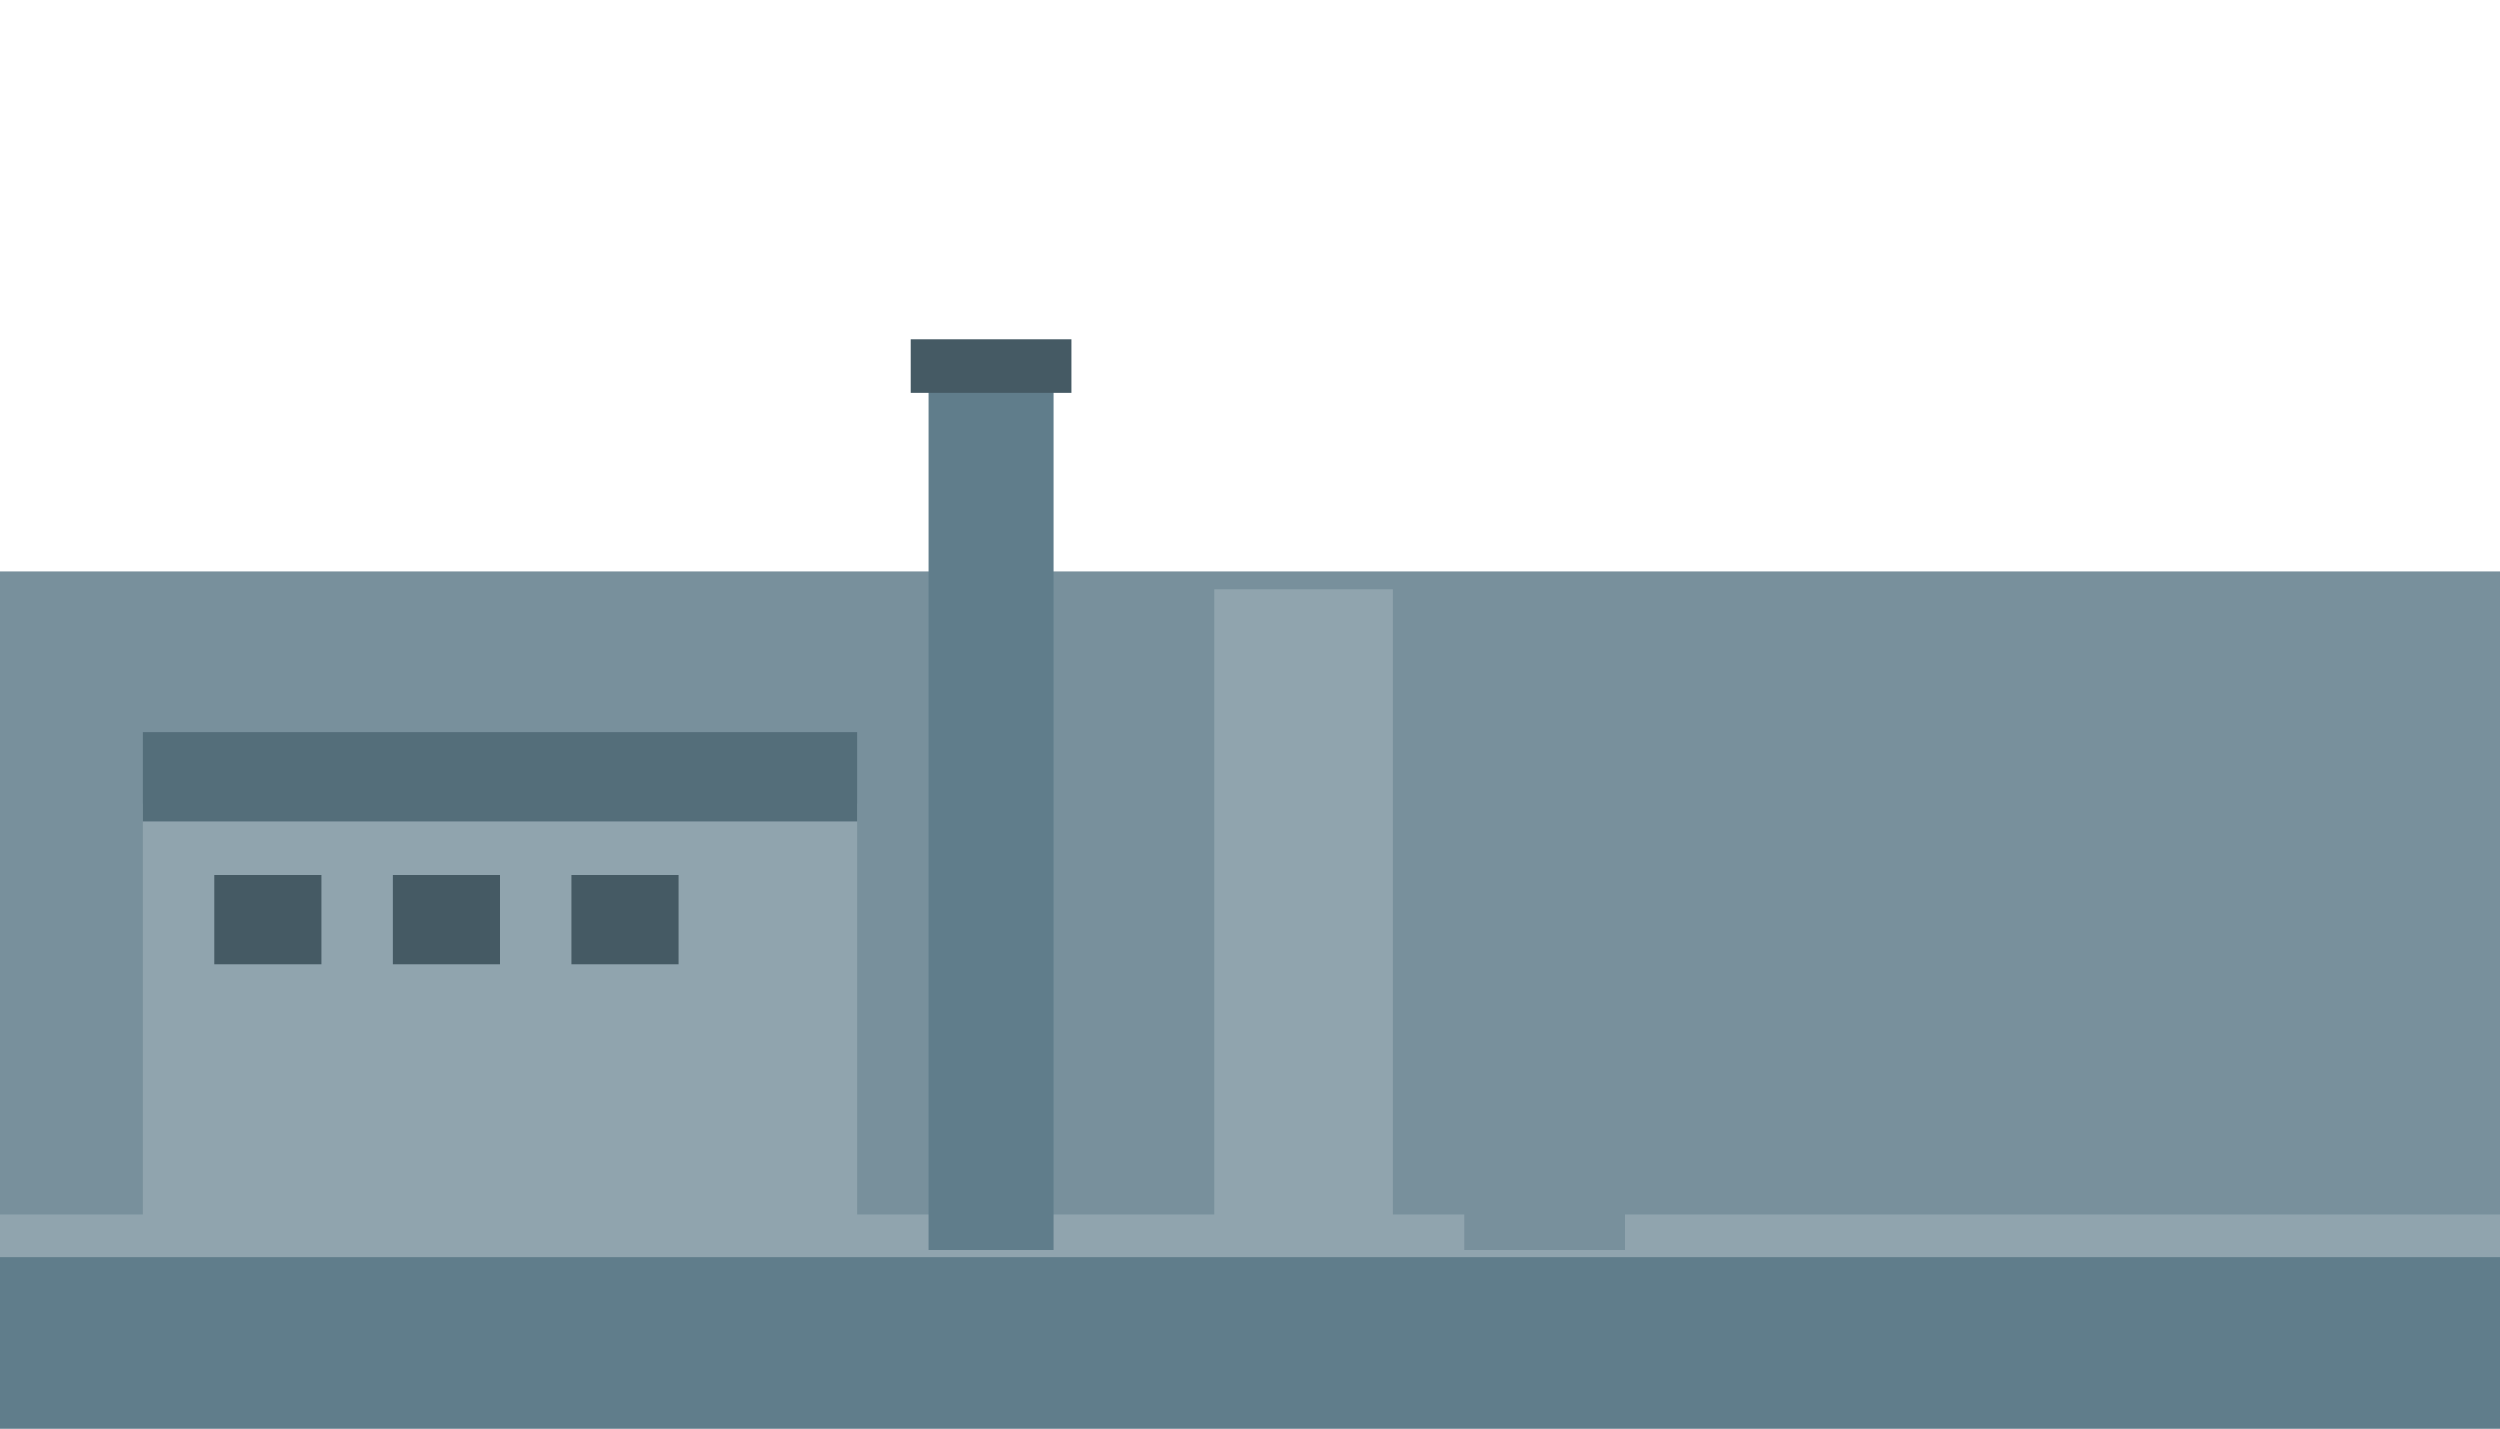
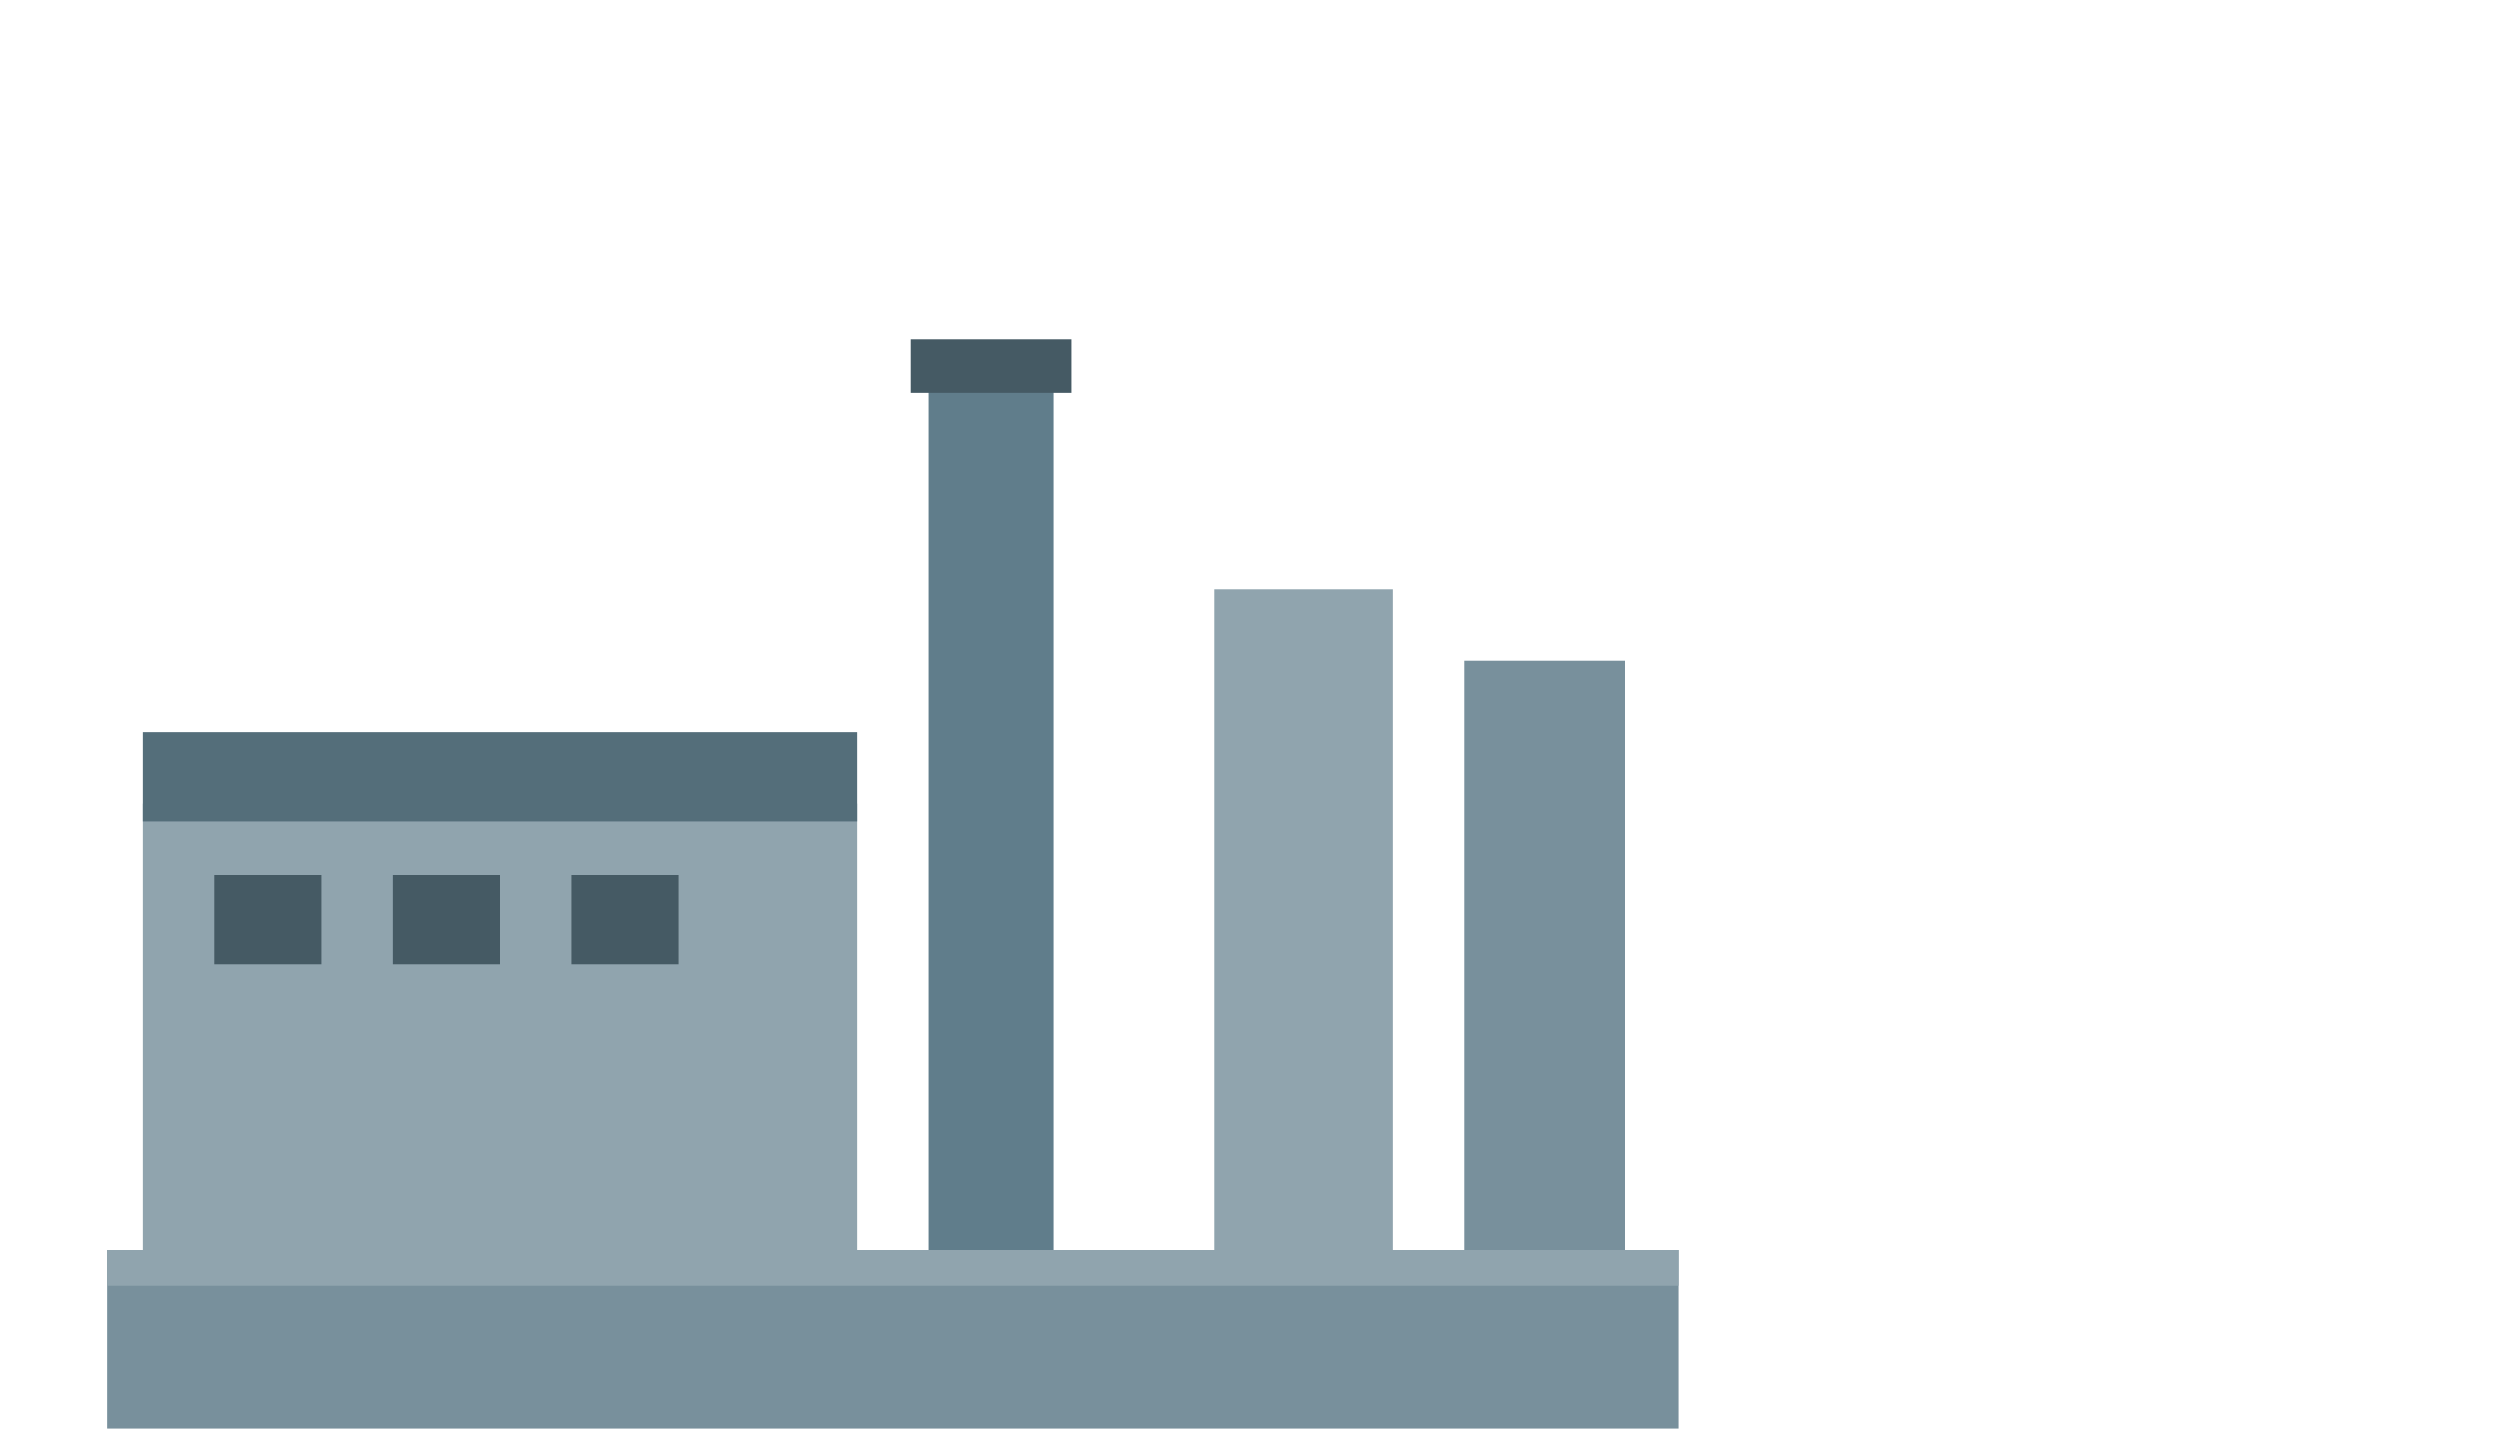
<svg xmlns="http://www.w3.org/2000/svg" width="700" height="400" viewBox="0 0 700 400">
-   <rect x="0" y="160" width="700" height="240" fill="#78909C" />
-   <rect x="0" y="340" width="700" height="60" fill="#607D8B" />
-   <rect x="0" y="340" width="700" height="12" fill="#90A4AE" />
+   <rect x="30" y="350" width="440" height="50" fill="#78909C" />
+   <rect x="30" y="350" width="440" height="10" fill="#90A4AE" />
  <rect x="40" y="225" width="200" height="125" fill="#90A4AE" />
  <rect x="40" y="205" width="200" height="25" fill="#546E7A" />
  <rect x="60" y="245" width="30" height="25" fill="#455A64" />
  <rect x="110" y="245" width="30" height="25" fill="#455A64" />
  <rect x="160" y="245" width="30" height="25" fill="#455A64" />
  <rect x="260" y="105" width="35" height="245" fill="#607D8B" />
  <rect x="255" y="95" width="45" height="15" fill="#455A64" />
  <rect x="340" y="165" width="50" height="185" fill="#90A4AE" />
  <rect x="410" y="185" width="45" height="165" fill="#78909C" />
</svg>
